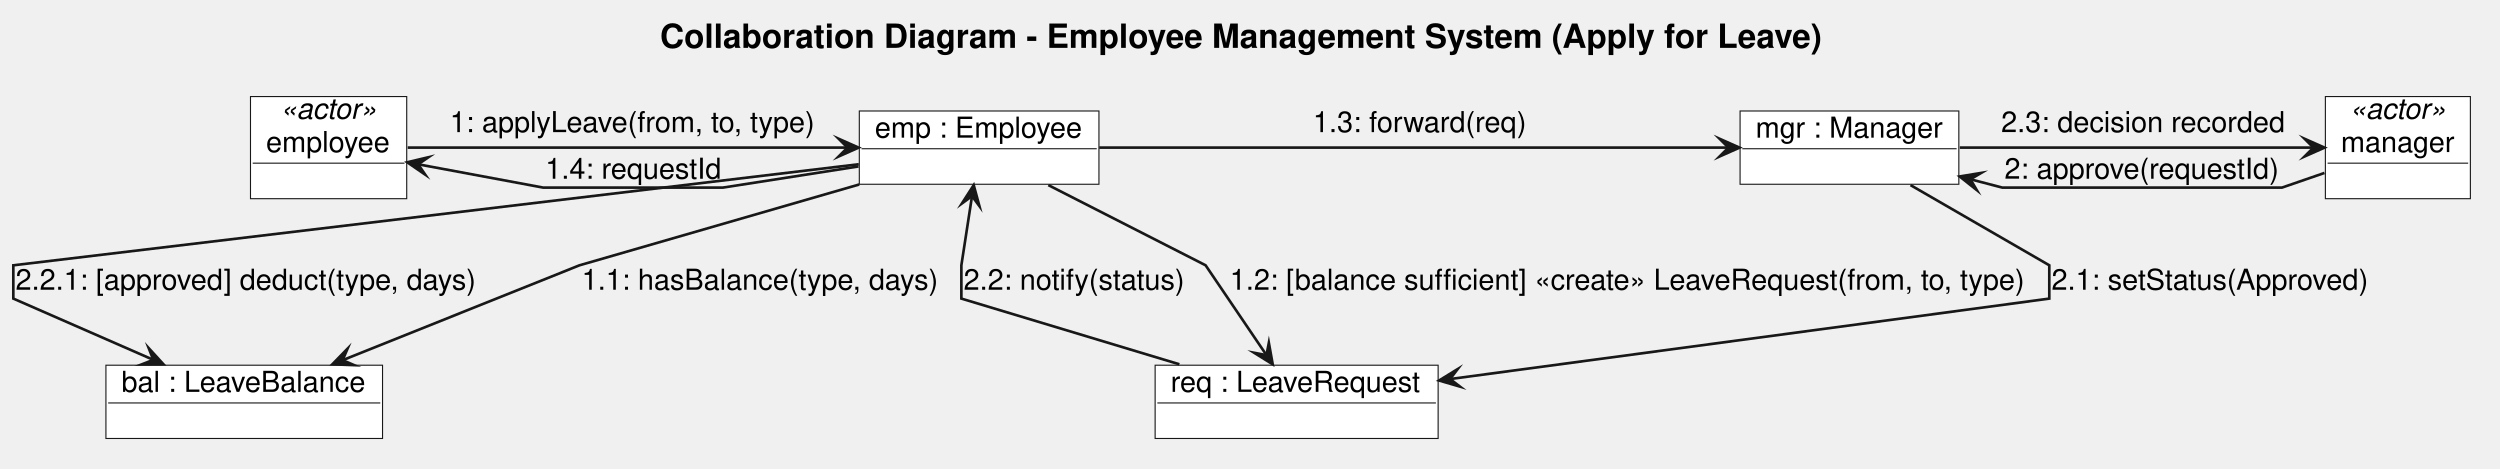
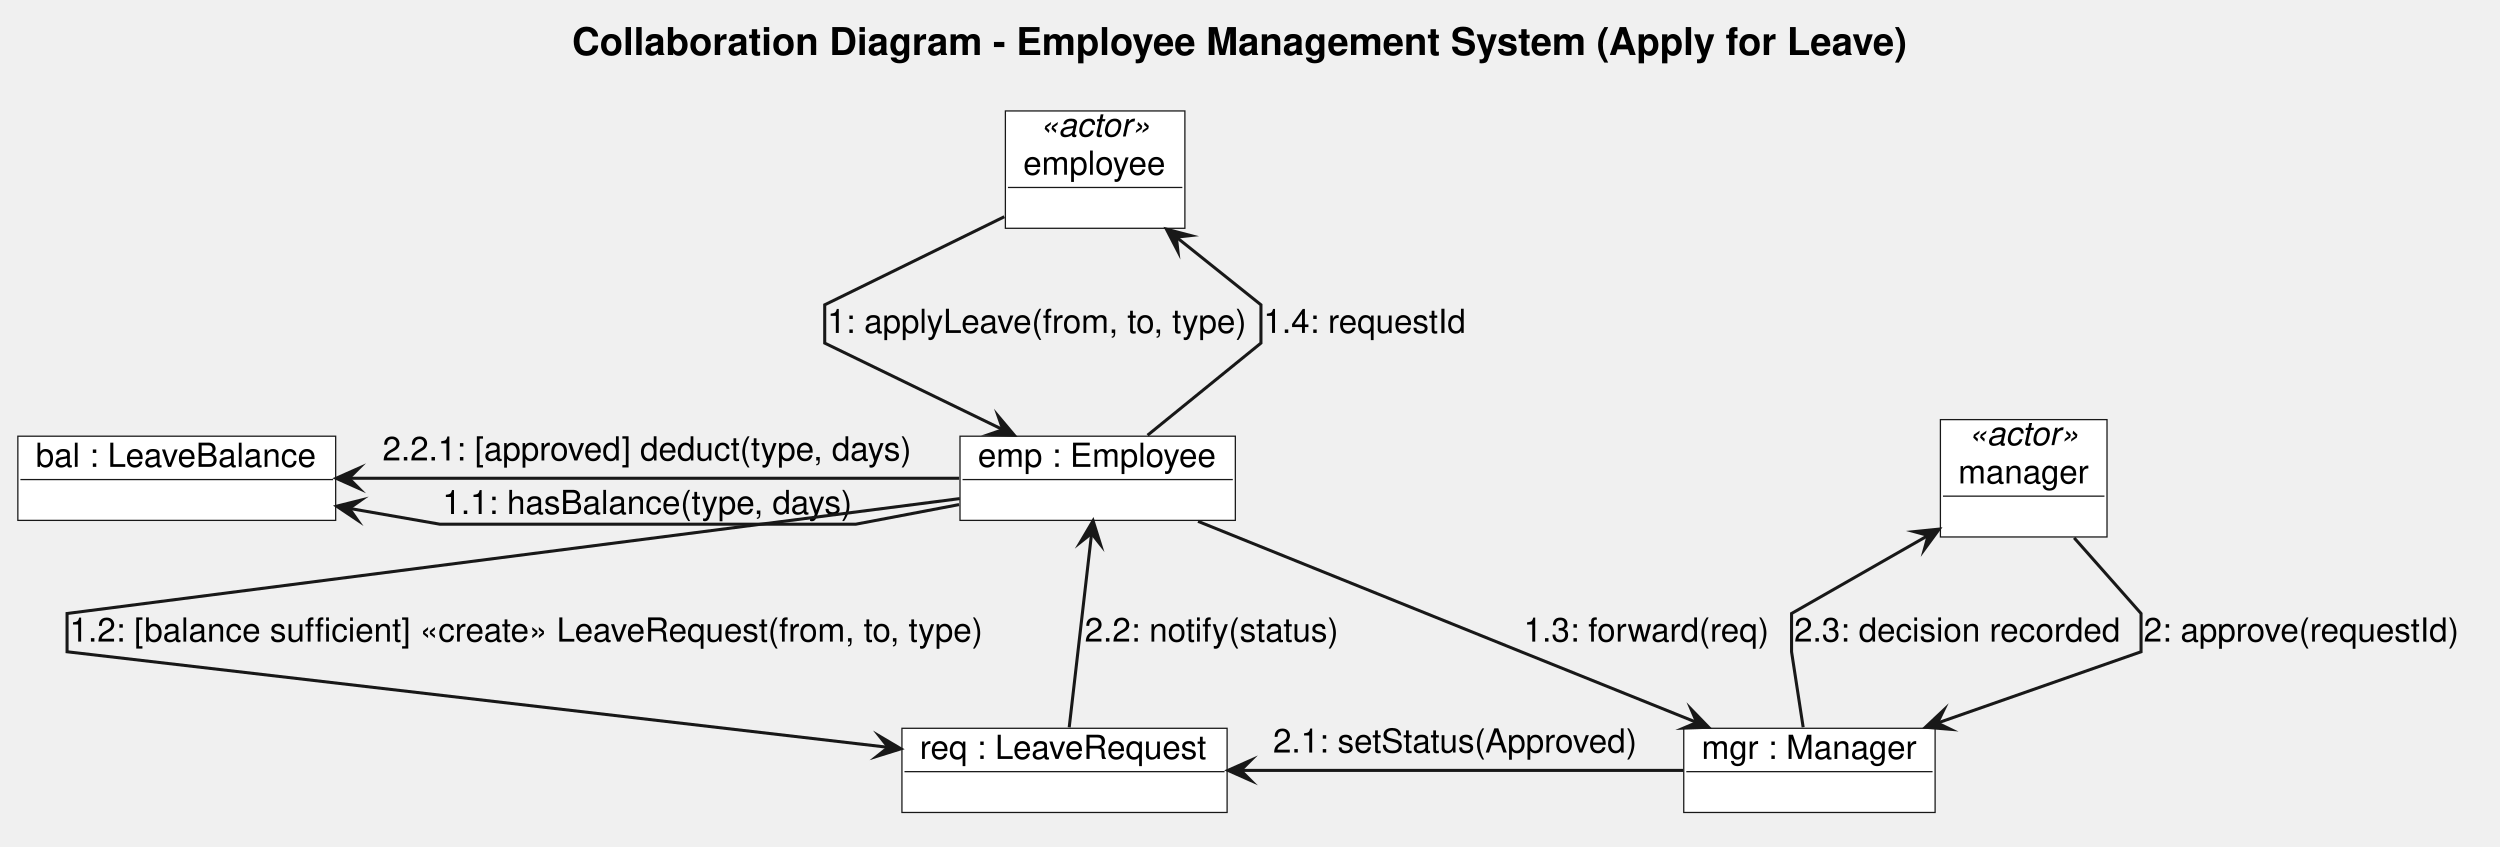
- <svg xmlns="http://www.w3.org/2000/svg" version="1.1" data-diagram-type="CLASS" width="1126px" height="211px" viewBox="0 0 1126 211" zoomAndPan="magnify" preserveAspectRatio="none" contentStyleType="text/css">
+ <svg xmlns="http://www.w3.org/2000/svg" version="1.1" data-diagram-type="CLASS" width="980px" height="332px" viewBox="0 0 980 332" zoomAndPan="magnify" preserveAspectRatio="none" contentStyleType="text/css">
  <defs />
  <g font-family="Helvetica, Arial, sans-serif" lengthAdjust="spacing">
    <g class="title" data-source-line="2">
-       <text x="297.27" y="21.55" fill="#000" font-size="15" textLength="525.117" font-weight="700" font-family="Helvetica, Arial, sans-serif">Collaboration Diagram - Employee Management System (Apply for Leave)</text>
+       <text x="224.233" y="21.55" fill="#000" font-size="15" textLength="525.117" font-weight="700" font-family="Helvetica, Arial, sans-serif">Collaboration Diagram - Employee Management System (Apply for Leave)</text>
    </g>
    <g class="entity" data-qualified-name="employee" id="ent0001" data-source-line="4">
-       <rect x="112.82" y="43.49" width="70.367" height="46" fill="#FFF" style="stroke:#181818;stroke-width:0.5;" />
-       <text x="126.323" y="53.5" fill="#000" font-size="13" textLength="43.361" font-style="italic" font-family="Helvetica, Arial, sans-serif">«actor»</text>
-       <text x="119.82" y="68.5" fill="#000" font-size="13" textLength="56.367" font-family="Helvetica, Arial, sans-serif">employee</text>
-       <line x1="113.82" y1="73.49" x2="182.187" y2="73.49" style="stroke:#181818;stroke-width:0.5;" />
+       <rect x="394.11" y="43.49" width="70.367" height="46" fill="#FFF" style="stroke:#181818;stroke-width:0.5;" />
+       <text x="407.613" y="53.5" fill="#000" font-size="13" textLength="43.361" font-style="italic" font-family="Helvetica, Arial, sans-serif">«actor»</text>
+       <text x="401.11" y="68.5" fill="#000" font-size="13" textLength="56.367" font-family="Helvetica, Arial, sans-serif">employee</text>
+       <line x1="395.11" y1="73.49" x2="463.477" y2="73.49" style="stroke:#181818;stroke-width:0.5;" />
    </g>
    <g class="entity" data-qualified-name="emp" id="ent0002" data-source-line="5">
-       <rect x="387.03" y="49.99" width="107.933" height="33" fill="#FFF" style="stroke:#181818;stroke-width:0.5;" />
-       <text x="394.03" y="62" fill="#000" font-size="13" textLength="93.933" font-family="Helvetica, Arial, sans-serif">emp : Employee</text>
-       <line x1="388.03" y1="66.99" x2="493.963" y2="66.99" style="stroke:#181818;stroke-width:0.5;" />
+       <rect x="376.32" y="170.99" width="107.933" height="33" fill="#FFF" style="stroke:#181818;stroke-width:0.5;" />
+       <text x="383.32" y="183" fill="#000" font-size="13" textLength="93.933" font-family="Helvetica, Arial, sans-serif">emp : Employee</text>
+       <line x1="377.32" y1="187.99" x2="483.253" y2="187.99" style="stroke:#181818;stroke-width:0.5;" />
    </g>
    <g class="entity" data-qualified-name="bal" id="ent0003" data-source-line="6">
-       <rect x="47.71" y="164.49" width="124.583" height="33" fill="#FFF" style="stroke:#181818;stroke-width:0.5;" />
-       <text x="54.71" y="176.5" fill="#000" font-size="13" textLength="110.583" font-family="Helvetica, Arial, sans-serif">bal : LeaveBalance</text>
-       <line x1="48.71" y1="181.49" x2="171.293" y2="181.49" style="stroke:#181818;stroke-width:0.5;" />
+       <rect x="7" y="170.99" width="124.583" height="33" fill="#FFF" style="stroke:#181818;stroke-width:0.5;" />
+       <text x="14" y="183" fill="#000" font-size="13" textLength="110.583" font-family="Helvetica, Arial, sans-serif">bal : LeaveBalance</text>
+       <line x1="8" y1="187.99" x2="130.583" y2="187.99" style="stroke:#181818;stroke-width:0.5;" />
    </g>
    <g class="entity" data-qualified-name="req" id="ent0004" data-source-line="7">
-       <rect x="520.27" y="164.49" width="127.464" height="33" fill="#FFF" style="stroke:#181818;stroke-width:0.5;" />
-       <text x="527.27" y="176.5" fill="#000" font-size="13" textLength="113.464" font-family="Helvetica, Arial, sans-serif">req : LeaveRequest</text>
-       <line x1="521.27" y1="181.49" x2="646.734" y2="181.49" style="stroke:#181818;stroke-width:0.5;" />
+       <rect x="353.56" y="285.49" width="127.464" height="33" fill="#FFF" style="stroke:#181818;stroke-width:0.5;" />
+       <text x="360.56" y="297.5" fill="#000" font-size="13" textLength="113.464" font-family="Helvetica, Arial, sans-serif">req : LeaveRequest</text>
+       <line x1="354.56" y1="302.49" x2="480.024" y2="302.49" style="stroke:#181818;stroke-width:0.5;" />
    </g>
    <g class="entity" data-qualified-name="mgr" id="ent0005" data-source-line="8">
-       <rect x="783.73" y="49.99" width="98.532" height="33" fill="#FFF" style="stroke:#181818;stroke-width:0.5;" />
-       <text x="790.73" y="62" fill="#000" font-size="13" textLength="84.532" font-family="Helvetica, Arial, sans-serif">mgr : Manager</text>
-       <line x1="784.73" y1="66.99" x2="881.262" y2="66.99" style="stroke:#181818;stroke-width:0.5;" />
+       <rect x="660.03" y="285.49" width="98.532" height="33" fill="#FFF" style="stroke:#181818;stroke-width:0.5;" />
+       <text x="667.03" y="297.5" fill="#000" font-size="13" textLength="84.532" font-family="Helvetica, Arial, sans-serif">mgr : Manager</text>
+       <line x1="661.03" y1="302.49" x2="757.562" y2="302.49" style="stroke:#181818;stroke-width:0.5;" />
    </g>
    <g class="entity" data-qualified-name="manager" id="ent0006" data-source-line="9">
-       <rect x="1047.35" y="43.49" width="65.308" height="46" fill="#FFF" style="stroke:#181818;stroke-width:0.5;" />
-       <text x="1058.324" y="53.5" fill="#000" font-size="13" textLength="43.361" font-style="italic" font-family="Helvetica, Arial, sans-serif">«actor»</text>
-       <text x="1054.35" y="68.5" fill="#000" font-size="13" textLength="51.308" font-family="Helvetica, Arial, sans-serif">manager</text>
-       <line x1="1048.35" y1="73.49" x2="1111.658" y2="73.49" style="stroke:#181818;stroke-width:0.5;" />
+       <rect x="760.64" y="164.49" width="65.308" height="46" fill="#FFF" style="stroke:#181818;stroke-width:0.5;" />
+       <text x="771.614" y="174.5" fill="#000" font-size="13" textLength="43.361" font-style="italic" font-family="Helvetica, Arial, sans-serif">«actor»</text>
+       <text x="767.64" y="189.5" fill="#000" font-size="13" textLength="51.308" font-family="Helvetica, Arial, sans-serif">manager</text>
+       <line x1="761.64" y1="194.49" x2="824.948" y2="194.49" style="stroke:#181818;stroke-width:0.5;" />
    </g>
    <g class="link" data-entity-1="ent0001" data-entity-2="ent0002" id="lnk7" data-source-line="11" data-link-type="dependency">
-       <path d="M183.63,66.49 C234.27,66.49 322.45,66.49 381.71,66.49" style="stroke:#181818;stroke-width:1.2;" fill="none" id="employee-to-emp" codeLine="11" />
-       <polygon points="386.71,66.49,377.71,62.49,381.71,66.49,377.71,70.49,386.71,66.49" fill="#181818" style="stroke:#181818;stroke-width:1.2;stroke-linejoin:miter;stroke-miterlimit:10;" />
-       <text x="202.61" y="59.5" fill="#000" font-size="13" textLength="165.471" font-family="Helvetica, Arial, sans-serif">1: applyLeave(from, to, type)</text>
+       <path d="M393.7,84.95 C362.91,100.06 323.29,119.49 323.29,119.49 C323.29,119.49 323.29,134.49 323.29,134.49 C323.29,134.49 361.643,153.124 393.113,168.424" style="stroke:#181818;stroke-width:1.2;" fill="none" id="employee-to-emp" codeLine="11" />
+       <polygon points="397.61,170.61,391.265,163.077,393.113,168.424,387.767,170.272,397.61,170.61" fill="#181818" style="stroke:#181818;stroke-width:1.2;stroke-linejoin:miter;stroke-miterlimit:10;" />
+       <text x="324.29" y="130.5" fill="#000" font-size="13" textLength="165.471" font-family="Helvetica, Arial, sans-serif">1: applyLeave(from, to, type)</text>
    </g>
-     <g class="link" data-entity-1="ent0001" data-entity-2="ent0002" id="lnk12" data-source-line="15" data-link-type="dependency">
-       <path d="M188.335,74.006 C215.915,79.146 244.61,84.49 244.61,84.49 C244.61,84.49 325.61,84.49 325.61,84.49 C325.61,84.49 356.75,79.63 386.68,74.96" style="stroke:#181818;stroke-width:1.2;" fill="none" id="employee-backto-emp" codeLine="15" />
-       <polygon points="183.42,73.09,191.535,78.671,188.335,74.006,193.001,70.806,183.42,73.09" fill="#181818" style="stroke:#181818;stroke-width:1.2;stroke-linejoin:miter;stroke-miterlimit:10;" />
-       <text x="245.61" y="80.5" fill="#000" font-size="13" textLength="79.498" font-family="Helvetica, Arial, sans-serif">1.4: requestId</text>
+     <g class="link" data-entity-1="ent0001" data-entity-2="ent0002" id="lnk13" data-source-line="15" data-link-type="dependency">
+       <path d="M461.134,92.964 C478.754,107.064 494.29,119.49 494.29,119.49 C494.29,119.49 494.29,134.49 494.29,134.49 C494.29,134.49 468.66,155.31 449.84,170.61" style="stroke:#181818;stroke-width:1.2;" fill="none" id="employee-backto-emp" codeLine="15" />
+       <polygon points="457.23,89.84,461.758,98.586,461.134,92.964,466.756,92.34,457.23,89.84" fill="#181818" style="stroke:#181818;stroke-width:1.2;stroke-linejoin:miter;stroke-miterlimit:10;" />
+       <text x="495.29" y="130.5" fill="#000" font-size="13" textLength="79.498" font-family="Helvetica, Arial, sans-serif">1.4: requestId</text>
    </g>
-     <g class="link" data-entity-1="ent0002" data-entity-2="ent0003" id="lnk8" data-source-line="12" data-link-type="dependency">
-       <path d="M386.99,83.09 C333.97,98.41 261,119.49 261,119.49 C261,119.49 199.052,144.311 154.312,162.231" style="stroke:#181818;stroke-width:1.2;" fill="none" id="emp-to-bal" codeLine="12" />
-       <polygon points="149.67,164.09,159.512,164.457,154.312,162.231,156.537,157.03,149.67,164.09" fill="#181818" style="stroke:#181818;stroke-width:1.2;stroke-linejoin:miter;stroke-miterlimit:10;" />
-       <text x="262" y="130.5" fill="#000" font-size="13" textLength="161.148" font-family="Helvetica, Arial, sans-serif">1.1: hasBalance(type, days)</text>
+     <g class="link" data-entity-1="ent0003" data-entity-2="ent0002" id="lnk9" data-source-line="12" data-link-type="dependency">
+       <path d="M136.906,199.289 C158.506,203.059 172.45,205.49 172.45,205.49 C172.45,205.49 335.45,205.49 335.45,205.49 C335.45,205.49 354.76,201.83 375.95,197.8" style="stroke:#181818;stroke-width:1.2;" fill="none" id="bal-backto-emp" codeLine="12" />
+       <polygon points="131.98,198.43,140.158,203.918,136.906,199.289,141.534,196.037,131.98,198.43" fill="#181818" style="stroke:#181818;stroke-width:1.2;stroke-linejoin:miter;stroke-miterlimit:10;" />
+       <text x="173.45" y="201.5" fill="#000" font-size="13" textLength="161.148" font-family="Helvetica, Arial, sans-serif">1.1: hasBalance(type, days)</text>
    </g>
-     <g class="link" data-entity-1="ent0002" data-entity-2="ent0003" id="lnk18" data-source-line="19" data-link-type="dependency">
-       <path d="M386.79,73.97 C270.18,87.91 6,119.49 6,119.49 C6,119.49 6,134.49 6,134.49 C6,134.49 39.059,148.956 69.049,162.076" style="stroke:#181818;stroke-width:1.2;" fill="none" id="emp-to-bal-1" codeLine="19" />
-       <polygon points="73.63,164.08,66.988,156.808,69.049,162.076,63.781,164.137,73.63,164.08" fill="#181818" style="stroke:#181818;stroke-width:1.2;stroke-linejoin:miter;stroke-miterlimit:10;" />
-       <text x="7" y="130.5" fill="#000" font-size="13" textLength="208.127" font-family="Helvetica, Arial, sans-serif">2.2.1: [approved] deduct(type, days)</text>
+     <g class="link" data-entity-1="ent0003" data-entity-2="ent0002" id="lnk20" data-source-line="19" data-link-type="dependency">
+       <path d="M136.76,187.49 C205.68,187.49 310.47,187.49 375.95,187.49" style="stroke:#181818;stroke-width:1.2;" fill="none" id="bal-backto-emp-1" codeLine="19" />
+       <polygon points="131.76,187.49,140.76,191.49,136.76,187.49,140.76,183.49,131.76,187.49" fill="#181818" style="stroke:#181818;stroke-width:1.2;stroke-linejoin:miter;stroke-miterlimit:10;" />
+       <text x="149.95" y="180.5" fill="#000" font-size="13" textLength="208.127" font-family="Helvetica, Arial, sans-serif">2.2.1: [approved] deduct(type, days)</text>
    </g>
-     <g class="link" data-entity-1="ent0002" data-entity-2="ent0004" id="lnk9" data-source-line="13" data-link-type="dependency">
-       <path d="M472.16,83.37 C502.15,98.67 543,119.49 543,119.49 C543,119.49 558.274,142.031 570.424,159.951" style="stroke:#181818;stroke-width:1.2;" fill="none" id="emp-to-req" codeLine="13" />
-       <polygon points="573.23,164.09,571.49,154.396,570.424,159.951,564.869,158.885,573.23,164.09" fill="#181818" style="stroke:#181818;stroke-width:1.2;stroke-linejoin:miter;stroke-miterlimit:10;" />
-       <text x="553.91" y="130.5" fill="#000" font-size="13" textLength="359.144" font-family="Helvetica, Arial, sans-serif">1.2: [balance sufficient] «create» LeaveRequest(from, to, type)</text>
+     <g class="link" data-entity-1="ent0002" data-entity-2="ent0004" id="lnk10" data-source-line="13" data-link-type="dependency">
+       <path d="M376.23,195.45 C266.14,209.62 26.29,240.49 26.29,240.49 C26.29,240.49 26.29,255.49 26.29,255.49 C26.29,255.49 237.274,280.042 348.194,292.952" style="stroke:#181818;stroke-width:1.2;" fill="none" id="emp-to-req" codeLine="13" />
+       <polygon points="353.16,293.53,344.683,288.516,348.194,292.952,343.758,296.462,353.16,293.53" fill="#181818" style="stroke:#181818;stroke-width:1.2;stroke-linejoin:miter;stroke-miterlimit:10;" />
+       <text x="27.29" y="251.5" fill="#000" font-size="13" textLength="359.144" font-family="Helvetica, Arial, sans-serif">1.2: [balance sufficient] «create» LeaveRequest(from, to, type)</text>
    </g>
-     <g class="link" data-entity-1="ent0002" data-entity-2="ent0004" id="lnk17" data-source-line="18" data-link-type="dependency">
-       <path d="M437.798,88.311 C435.438,103.611 433,119.49 433,119.49 C433,119.49 433,134.49 433,134.49 C433,134.49 487.64,150.96 531.19,164.08" style="stroke:#181818;stroke-width:1.2;" fill="none" id="emp-backto-req" codeLine="18" />
-       <polygon points="438.56,83.37,433.235,91.655,437.798,88.311,441.141,92.874,438.56,83.37" fill="#181818" style="stroke:#181818;stroke-width:1.2;stroke-linejoin:miter;stroke-miterlimit:10;" />
-       <text x="434" y="130.5" fill="#000" font-size="13" textLength="99.709" font-family="Helvetica, Arial, sans-serif">2.2: notify(status)</text>
+     <g class="link" data-entity-1="ent0002" data-entity-2="ent0004" id="lnk18" data-source-line="18" data-link-type="dependency">
+       <path d="M427.906,209.097 C425.436,230.477 421.61,263.63 419.13,285.12" style="stroke:#181818;stroke-width:1.2;" fill="none" id="emp-backto-req" codeLine="18" />
+       <polygon points="428.48,204.13,423.474,212.611,427.906,209.097,431.421,213.529,428.48,204.13" fill="#181818" style="stroke:#181818;stroke-width:1.2;stroke-linejoin:miter;stroke-miterlimit:10;" />
+       <text x="425.18" y="251.5" fill="#000" font-size="13" textLength="99.709" font-family="Helvetica, Arial, sans-serif">2.2: notify(status)</text>
    </g>
-     <g class="link" data-entity-1="ent0002" data-entity-2="ent0005" id="lnk10" data-source-line="14" data-link-type="dependency">
-       <path d="M495.09,66.49 C571.44,66.49 704.7,66.49 778.48,66.49" style="stroke:#181818;stroke-width:1.2;" fill="none" id="emp-to-mgr" codeLine="14" />
-       <polygon points="783.48,66.49,774.48,62.49,778.48,66.49,774.48,70.49,783.48,66.49" fill="#181818" style="stroke:#181818;stroke-width:1.2;stroke-linejoin:miter;stroke-miterlimit:10;" />
-       <text x="591.35" y="59.5" fill="#000" font-size="13" textLength="96.091" font-family="Helvetica, Arial, sans-serif">1.3: forward(req)</text>
+     <g class="link" data-entity-1="ent0002" data-entity-2="ent0005" id="lnk11" data-source-line="14" data-link-type="dependency">
+       <path d="M469.63,204.37 C518.72,224.18 596.29,255.49 596.29,255.49 C596.29,255.49 632.542,270.092 665.132,283.212" style="stroke:#181818;stroke-width:1.2;" fill="none" id="emp-to-mgr" codeLine="14" />
+       <polygon points="669.77,285.08,662.915,278.008,665.132,283.212,659.927,285.429,669.77,285.08" fill="#181818" style="stroke:#181818;stroke-width:1.2;stroke-linejoin:miter;stroke-miterlimit:10;" />
+       <text x="597.29" y="251.5" fill="#000" font-size="13" textLength="96.091" font-family="Helvetica, Arial, sans-serif">1.3: forward(req)</text>
    </g>
-     <g class="link" data-entity-1="ent0005" data-entity-2="ent0006" id="lnk14" data-source-line="16" data-link-type="dependency">
-       <path d="M887.478,80.742 C898.328,83.572 901.81,84.49 901.81,84.49 C901.81,84.49 1027.81,84.49 1027.81,84.49 C1027.81,84.49 1036.59,81.46 1046.94,77.89" style="stroke:#181818;stroke-width:1.2;" fill="none" id="mgr-backto-manager" codeLine="16" />
-       <polygon points="882.64,79.48,890.339,85.622,887.478,80.742,892.358,77.881,882.64,79.48" fill="#181818" style="stroke:#181818;stroke-width:1.2;stroke-linejoin:miter;stroke-miterlimit:10;" />
-       <text x="902.81" y="80.5" fill="#000" font-size="13" textLength="124.293" font-family="Helvetica, Arial, sans-serif">2: approve(requestId)</text>
+     <g class="link" data-entity-1="ent0006" data-entity-2="ent0005" id="lnk14" data-source-line="16" data-link-type="dependency">
+       <path d="M813.07,210.84 C825.53,224.94 839.29,240.49 839.29,240.49 C839.29,240.49 839.29,255.49 839.29,255.49 C839.29,255.49 796.969,270.308 759.479,283.428" style="stroke:#181818;stroke-width:1.2;" fill="none" id="manager-to-mgr" codeLine="16" />
+       <polygon points="754.76,285.08,764.576,285.882,759.479,283.428,761.934,278.331,754.76,285.08" fill="#181818" style="stroke:#181818;stroke-width:1.2;stroke-linejoin:miter;stroke-miterlimit:10;" />
+       <text x="840.29" y="251.5" fill="#000" font-size="13" textLength="124.293" font-family="Helvetica, Arial, sans-serif">2: approve(requestId)</text>
    </g>
-     <g class="link" data-entity-1="ent0005" data-entity-2="ent0006" id="lnk19" data-source-line="20" data-link-type="dependency">
-       <path d="M882.69,66.49 C931.57,66.49 999.82,66.49 1041.96,66.49" style="stroke:#181818;stroke-width:1.2;" fill="none" id="mgr-to-manager" codeLine="20" />
-       <polygon points="1046.96,66.49,1037.96,62.49,1041.96,66.49,1037.96,70.49,1046.96,66.49" fill="#181818" style="stroke:#181818;stroke-width:1.2;stroke-linejoin:miter;stroke-miterlimit:10;" />
-       <text x="901.31" y="59.5" fill="#000" font-size="13" textLength="127.912" font-family="Helvetica, Arial, sans-serif">2.3: decision recorded</text>
+     <g class="link" data-entity-1="ent0006" data-entity-2="ent0005" id="lnk22" data-source-line="20" data-link-type="dependency">
+       <path d="M755.839,209.891 C729.819,224.761 702.29,240.49 702.29,240.49 C702.29,240.49 702.29,255.49 702.29,255.49 C702.29,255.49 704.82,271.96 706.84,285.08" style="stroke:#181818;stroke-width:1.2;" fill="none" id="manager-backto-mgr" codeLine="20" />
+       <polygon points="760.18,207.41,750.381,208.402,755.839,209.891,754.351,215.348,760.18,207.41" fill="#181818" style="stroke:#181818;stroke-width:1.2;stroke-linejoin:miter;stroke-miterlimit:10;" />
+       <text x="703.29" y="251.5" fill="#000" font-size="13" textLength="127.912" font-family="Helvetica, Arial, sans-serif">2.3: decision recorded</text>
    </g>
-     <g class="link" data-entity-1="ent0005" data-entity-2="ent0004" id="lnk15" data-source-line="17" data-link-type="dependency">
-       <path d="M860.49,83.37 C886.96,98.67 923,119.49 923,119.49 C923,119.49 923,134.49 923,134.49 C923,134.49 751.396,157.525 653.116,170.715" style="stroke:#181818;stroke-width:1.2;" fill="none" id="mgr-to-req" codeLine="17" />
-       <polygon points="648.16,171.38,657.612,174.147,653.116,170.715,656.548,166.218,648.16,171.38" fill="#181818" style="stroke:#181818;stroke-width:1.2;stroke-linejoin:miter;stroke-miterlimit:10;" />
-       <text x="924" y="130.5" fill="#000" font-size="13" textLength="143.8" font-family="Helvetica, Arial, sans-serif">2.1: setStatus(Approved)</text>
+     <g class="link" data-entity-1="ent0004" data-entity-2="ent0005" id="lnk16" data-source-line="17" data-link-type="dependency">
+       <path d="M486.37,301.99 C540.09,301.99 610.69,301.99 659.84,301.99" style="stroke:#181818;stroke-width:1.2;" fill="none" id="req-backto-mgr" codeLine="17" />
+       <polygon points="481.37,301.99,490.37,305.99,486.37,301.99,490.37,297.99,481.37,301.99" fill="#181818" style="stroke:#181818;stroke-width:1.2;stroke-linejoin:miter;stroke-miterlimit:10;" />
+       <text x="499.02" y="295" fill="#000" font-size="13" textLength="143.8" font-family="Helvetica, Arial, sans-serif">2.1: setStatus(Approved)</text>
    </g>
  </g>
</svg>
